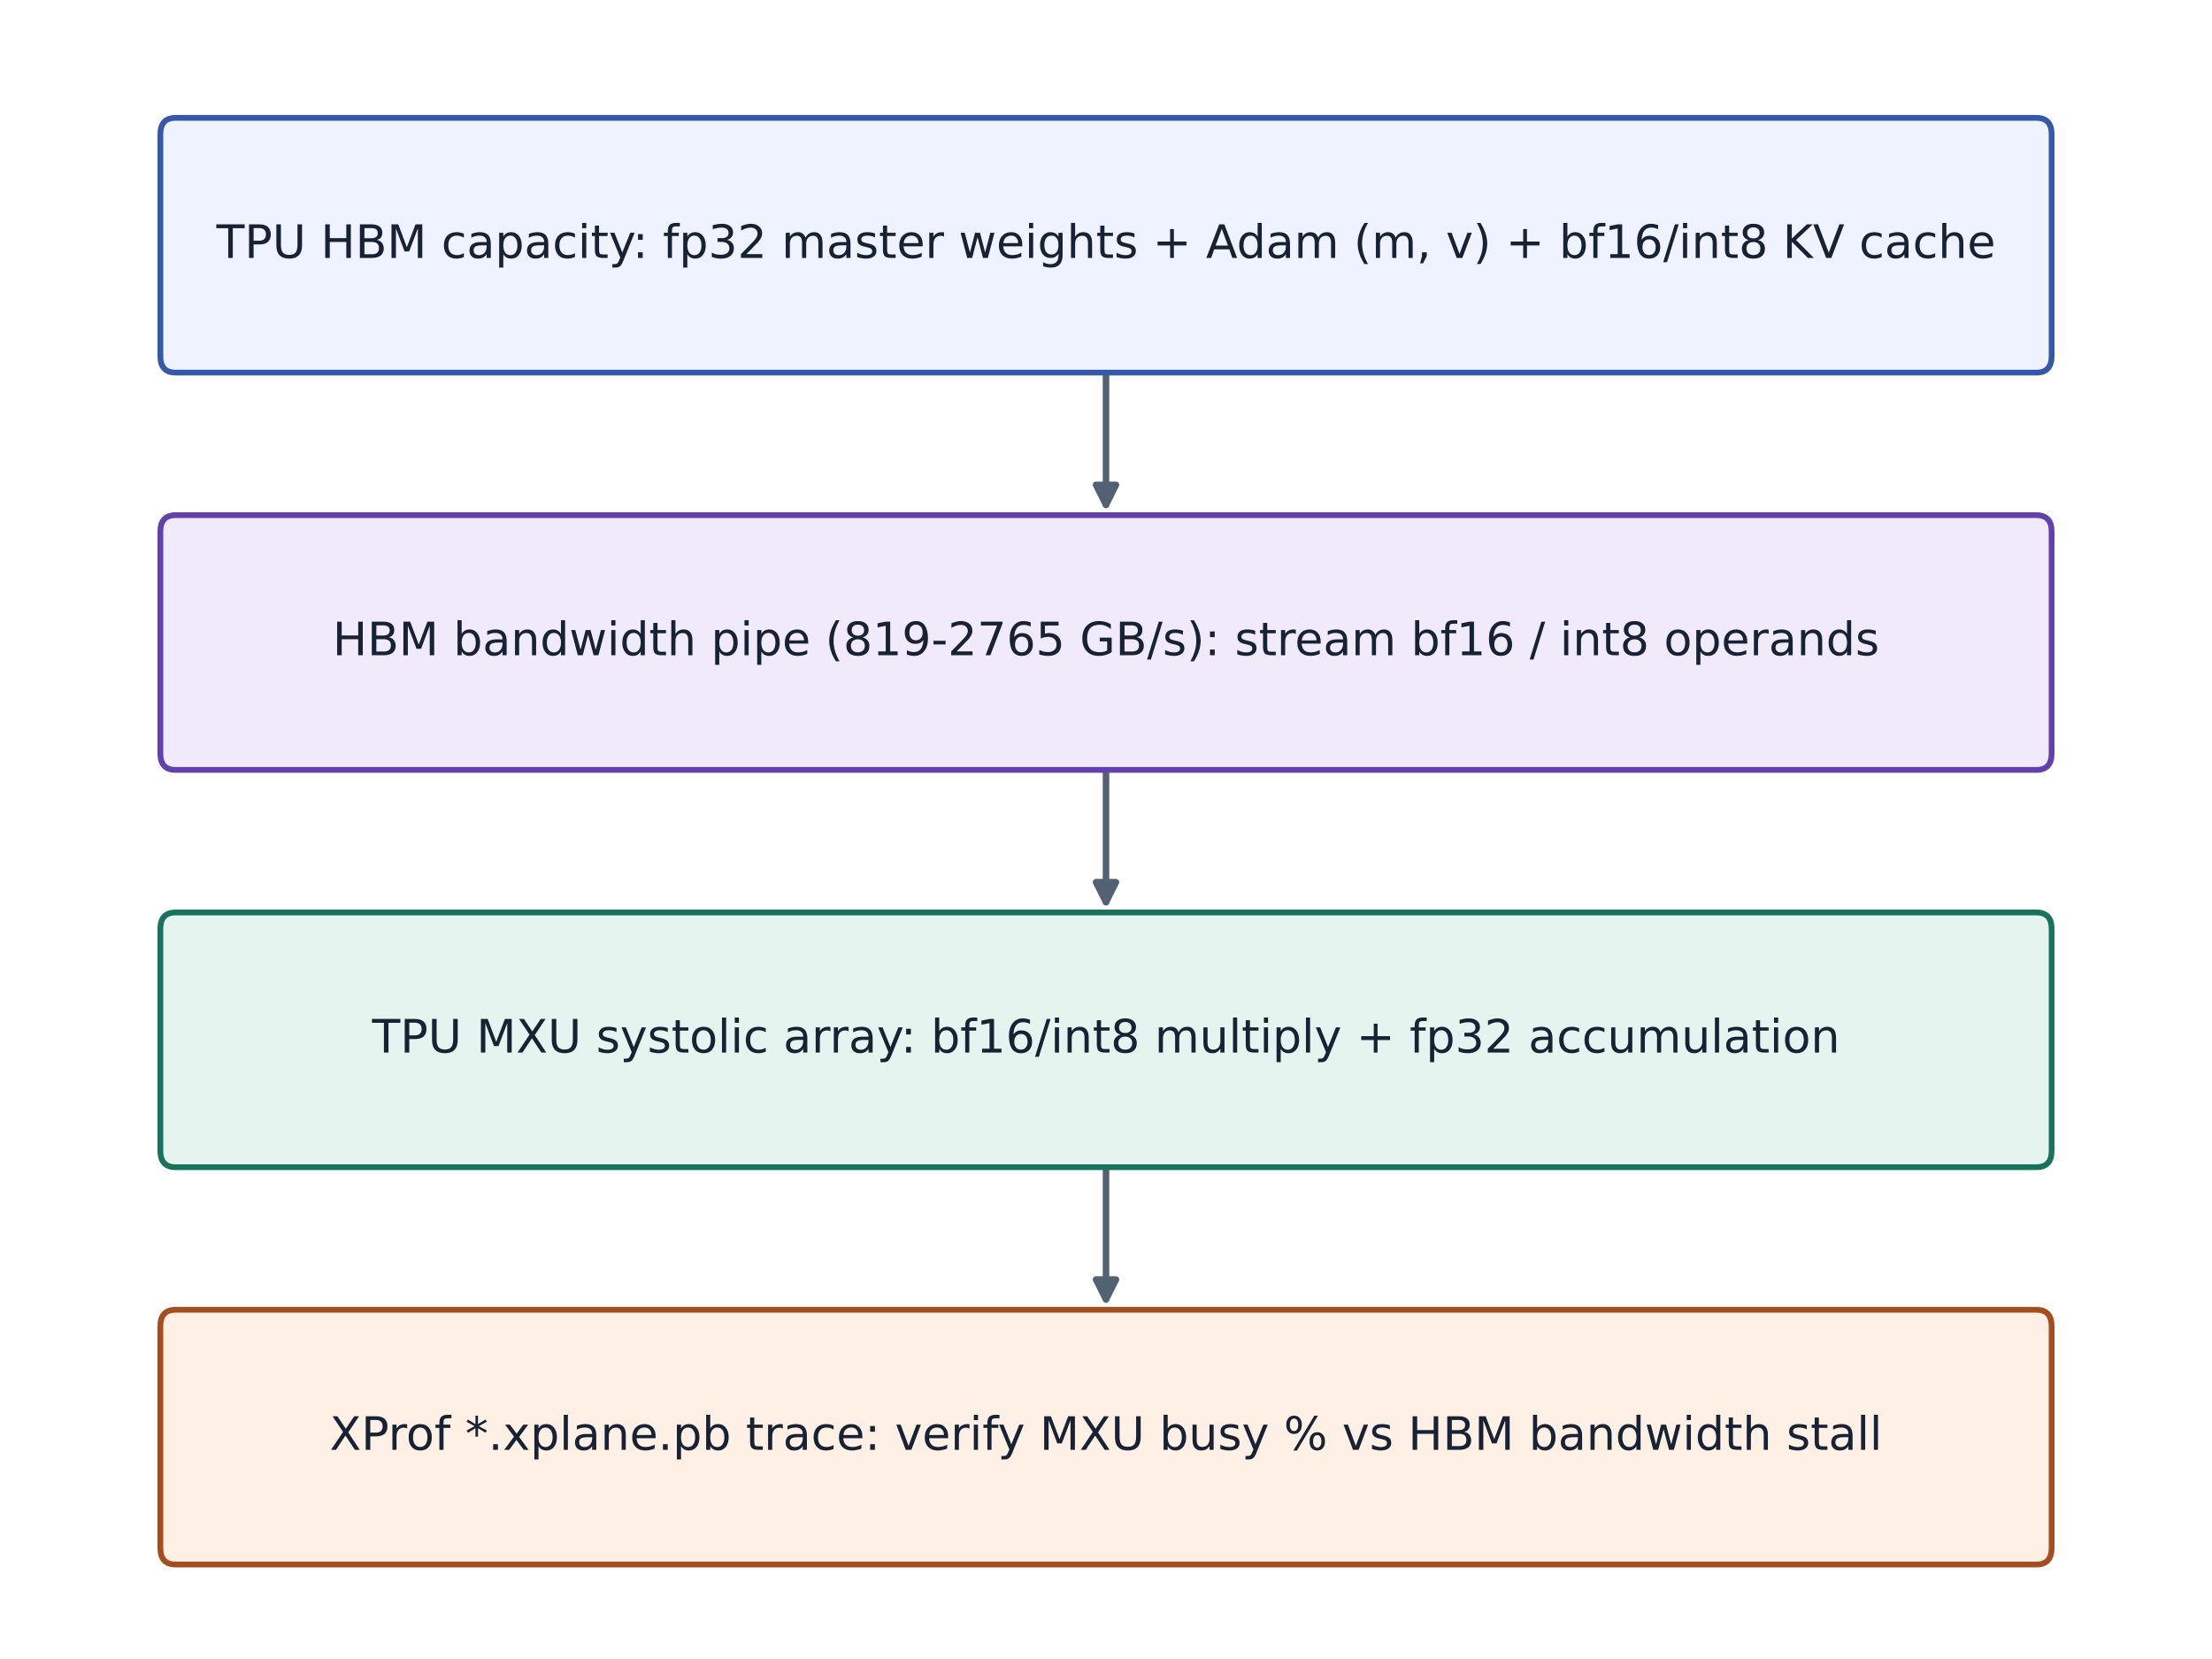
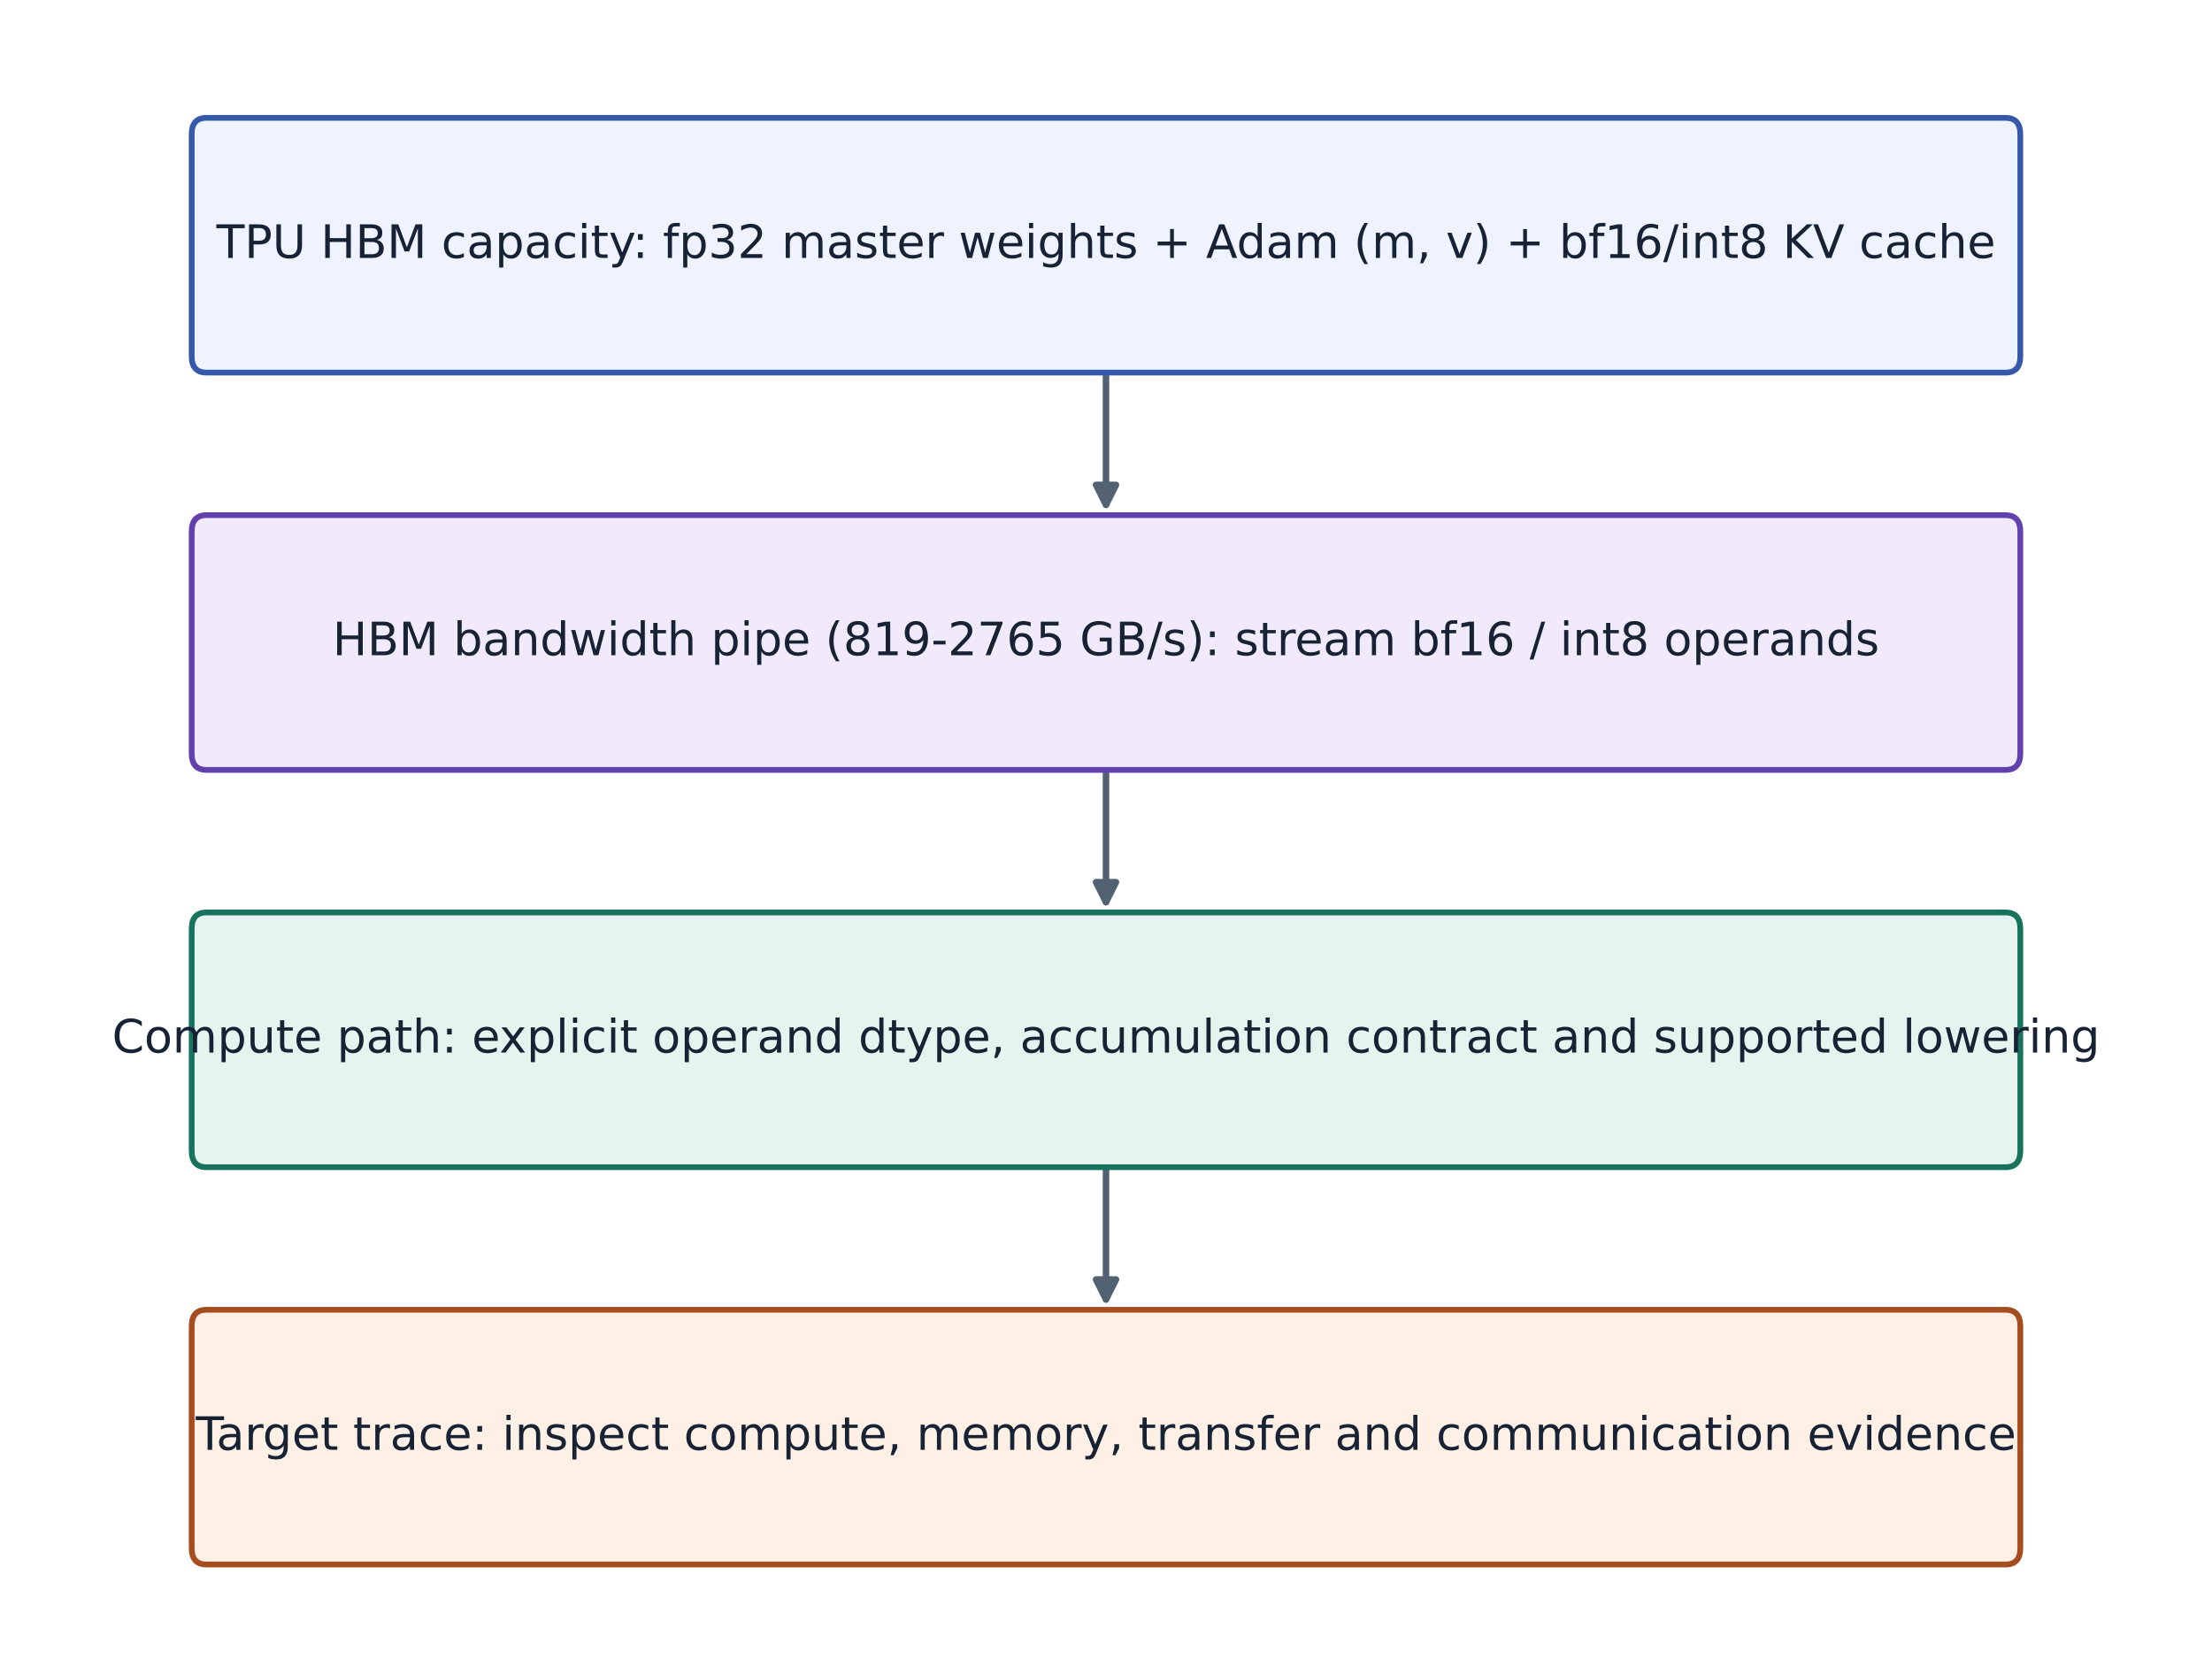
<svg xmlns="http://www.w3.org/2000/svg" width="576pt" height="432pt" viewBox="0 0 576 432" version="1.1">
  <defs>
    <style type="text/css">*{stroke-linejoin: round; stroke-linecap: butt}</style>
  </defs>
  <g id="figure_1">
    <g id="patch_1">
      <path d="M 0 432  L 576 432  L 576 0  L 0 0  z " style="fill: #ffffff" />
    </g>
    <g id="axes_1">
      <g id="patch_2">
        <path d="M 288 97.811  Q 288 115.586 288 131.46  " style="fill: none; stroke: #536273; stroke-width: 1.7; stroke-linecap: round" />
        <path d="M 290.6 126.26  L 288 131.46  L 285.4 126.26  z " style="fill: #536273; stroke: #536273; stroke-width: 1.7; stroke-linecap: round" />
      </g>
      <g id="patch_3">
        <path d="M 288 201.268  Q 288 219.043 288 234.917  " style="fill: none; stroke: #536273; stroke-width: 1.7; stroke-linecap: round" />
        <path d="M 290.6 229.717  L 288 234.917  L 285.4 229.717  z " style="fill: #536273; stroke: #536273; stroke-width: 1.7; stroke-linecap: round" />
      </g>
      <g id="patch_4">
        <path d="M 288 304.725  Q 288 322.5 288 338.375  " style="fill: none; stroke: #536273; stroke-width: 1.7; stroke-linecap: round" />
        <path d="M 290.6 333.175  L 288 338.375  L 285.4 333.175  z " style="fill: #536273; stroke: #536273; stroke-width: 1.7; stroke-linecap: round" />
      </g>
      <g id="patch_5">
-         <path d="M 45.75 30.69  L 530.25 30.69  Q 534.24 30.69 534.24 34.95  L 534.24 92.764  Q 534.24 97.024 530.25 97.024  L 45.75 97.024  Q 41.76 97.024 41.76 92.764  L 41.76 34.95  Q 41.76 30.69 45.75 30.69  z " clip-path="url(#p289f00a7fc)" style="fill: #eef3ff; stroke: #3559a8; stroke-width: 1.5; stroke-linejoin: miter" />
+         <path d="M 53.773 30.69  L 522.227 30.69  Q 526.085 30.69 526.085 34.95  L 526.085 92.764  Q 526.085 97.024 522.227 97.024  L 53.773 97.024  Q 49.915 97.024 49.915 92.764  L 49.915 34.95  Q 49.915 30.69 53.773 30.69  z " clip-path="url(#p1d4a876fd5)" style="fill: #eef3ff; stroke: #3559a8; stroke-width: 1.5; stroke-linejoin: miter" />
      </g>
      <g id="patch_6">
-         <path d="M 45.75 134.147  L 530.25 134.147  Q 534.24 134.147 534.24 138.407  L 534.24 196.221  Q 534.24 200.481 530.25 200.481  L 45.75 200.481  Q 41.76 200.481 41.76 196.221  L 41.76 138.407  Q 41.76 134.147 45.75 134.147  z " clip-path="url(#p289f00a7fc)" style="fill: #f0eafa; stroke: #6240ad; stroke-width: 1.5; stroke-linejoin: miter" />
+         <path d="M 53.773 134.147  L 522.227 134.147  Q 526.085 134.147 526.085 138.407  L 526.085 196.221  Q 526.085 200.481 522.227 200.481  L 53.773 200.481  Q 49.915 200.481 49.915 196.221  L 49.915 138.407  Q 49.915 134.147 53.773 134.147  z " clip-path="url(#p1d4a876fd5)" style="fill: #f0eafa; stroke: #6240ad; stroke-width: 1.5; stroke-linejoin: miter" />
      </g>
      <g id="patch_7">
-         <path d="M 45.75 237.604  L 530.25 237.604  Q 534.24 237.604 534.24 241.864  L 534.24 299.678  Q 534.24 303.938 530.25 303.938  L 45.75 303.938  Q 41.76 303.938 41.76 299.678  L 41.76 241.864  Q 41.76 237.604 45.75 237.604  z " clip-path="url(#p289f00a7fc)" style="fill: #e5f4ee; stroke: #17735c; stroke-width: 1.5; stroke-linejoin: miter" />
+         <path d="M 53.773 237.604  L 522.227 237.604  Q 526.085 237.604 526.085 241.864  L 526.085 299.678  Q 526.085 303.938 522.227 303.938  L 53.773 303.938  Q 49.915 303.938 49.915 299.678  L 49.915 241.864  Q 49.915 237.604 53.773 237.604  z " clip-path="url(#p1d4a876fd5)" style="fill: #e5f4ee; stroke: #17735c; stroke-width: 1.5; stroke-linejoin: miter" />
      </g>
      <g id="patch_8">
-         <path d="M 45.75 341.061  L 530.25 341.061  Q 534.24 341.061 534.24 345.321  L 534.24 403.136  Q 534.24 407.395 530.25 407.395  L 45.75 407.395  Q 41.76 407.395 41.76 403.136  L 41.76 345.321  Q 41.76 341.061 45.75 341.061  z " clip-path="url(#p289f00a7fc)" style="fill: #fff0e6; stroke: #a64d20; stroke-width: 1.5; stroke-linejoin: miter" />
+         <path d="M 53.773 341.061  L 522.227 341.061  Q 526.085 341.061 526.085 345.321  L 526.085 403.136  Q 526.085 407.395 522.227 407.395  L 53.773 407.395  Q 49.915 407.395 49.915 403.136  L 49.915 345.321  Q 49.915 341.061 53.773 341.061  z " clip-path="url(#p1d4a876fd5)" style="fill: #fff0e6; stroke: #a64d20; stroke-width: 1.5; stroke-linejoin: miter" />
      </g>
      <g id="text_1">
        <text style="font-size: 12px; font-family: 'DejaVu Sans'; text-anchor: middle; fill: #172334" x="288" y="67.169" transform="rotate(-0 288 67.16856)">TPU HBM capacity: fp32 master weights + Adam (m, v) + bf16/int8 KV cache</text>
      </g>
      <g id="text_2">
        <text style="font-size: 12px; font-family: 'DejaVu Sans'; text-anchor: middle; fill: #172334" x="288" y="170.626" transform="rotate(-0 288 170.6256)">HBM bandwidth pipe (819-2765 GB/s): stream bf16 / int8 operands</text>
      </g>
      <g id="text_3">
-         <text style="font-size: 12px; font-family: 'DejaVu Sans'; text-anchor: middle; fill: #172334" x="288" y="274.083" transform="rotate(-0 288 274.0826)">TPU MXU systolic array: bf16/int8 multiply + fp32 accumulation</text>
+         <text style="font-size: 12px; font-family: 'DejaVu Sans'; text-anchor: middle; fill: #172334" x="288" y="274.083" transform="rotate(-0 288 274.0826)">Compute path: explicit operand dtype, accumulation contract and supported lowering</text>
      </g>
      <g id="text_4">
-         <text style="font-size: 12px; font-family: 'DejaVu Sans'; text-anchor: middle; fill: #172334" x="288" y="377.54" transform="rotate(-0 288 377.5396)">XProf *.xplane.pb trace: verify MXU busy % vs HBM bandwidth stall</text>
+         <text style="font-size: 12px; font-family: 'DejaVu Sans'; text-anchor: middle; fill: #172334" x="288" y="377.54" transform="rotate(-0 288 377.5396)">Target trace: inspect compute, memory, transfer and communication evidence</text>
      </g>
    </g>
  </g>
  <defs>
-     <clipPath id="p289f00a7fc">
-       <rect x="3" y="3" width="570" height="426" />
+     <clipPath id="p1d4a876fd5">
+       <rect x="12.439" y="3" width="551.122" height="426" />
    </clipPath>
  </defs>
</svg>
